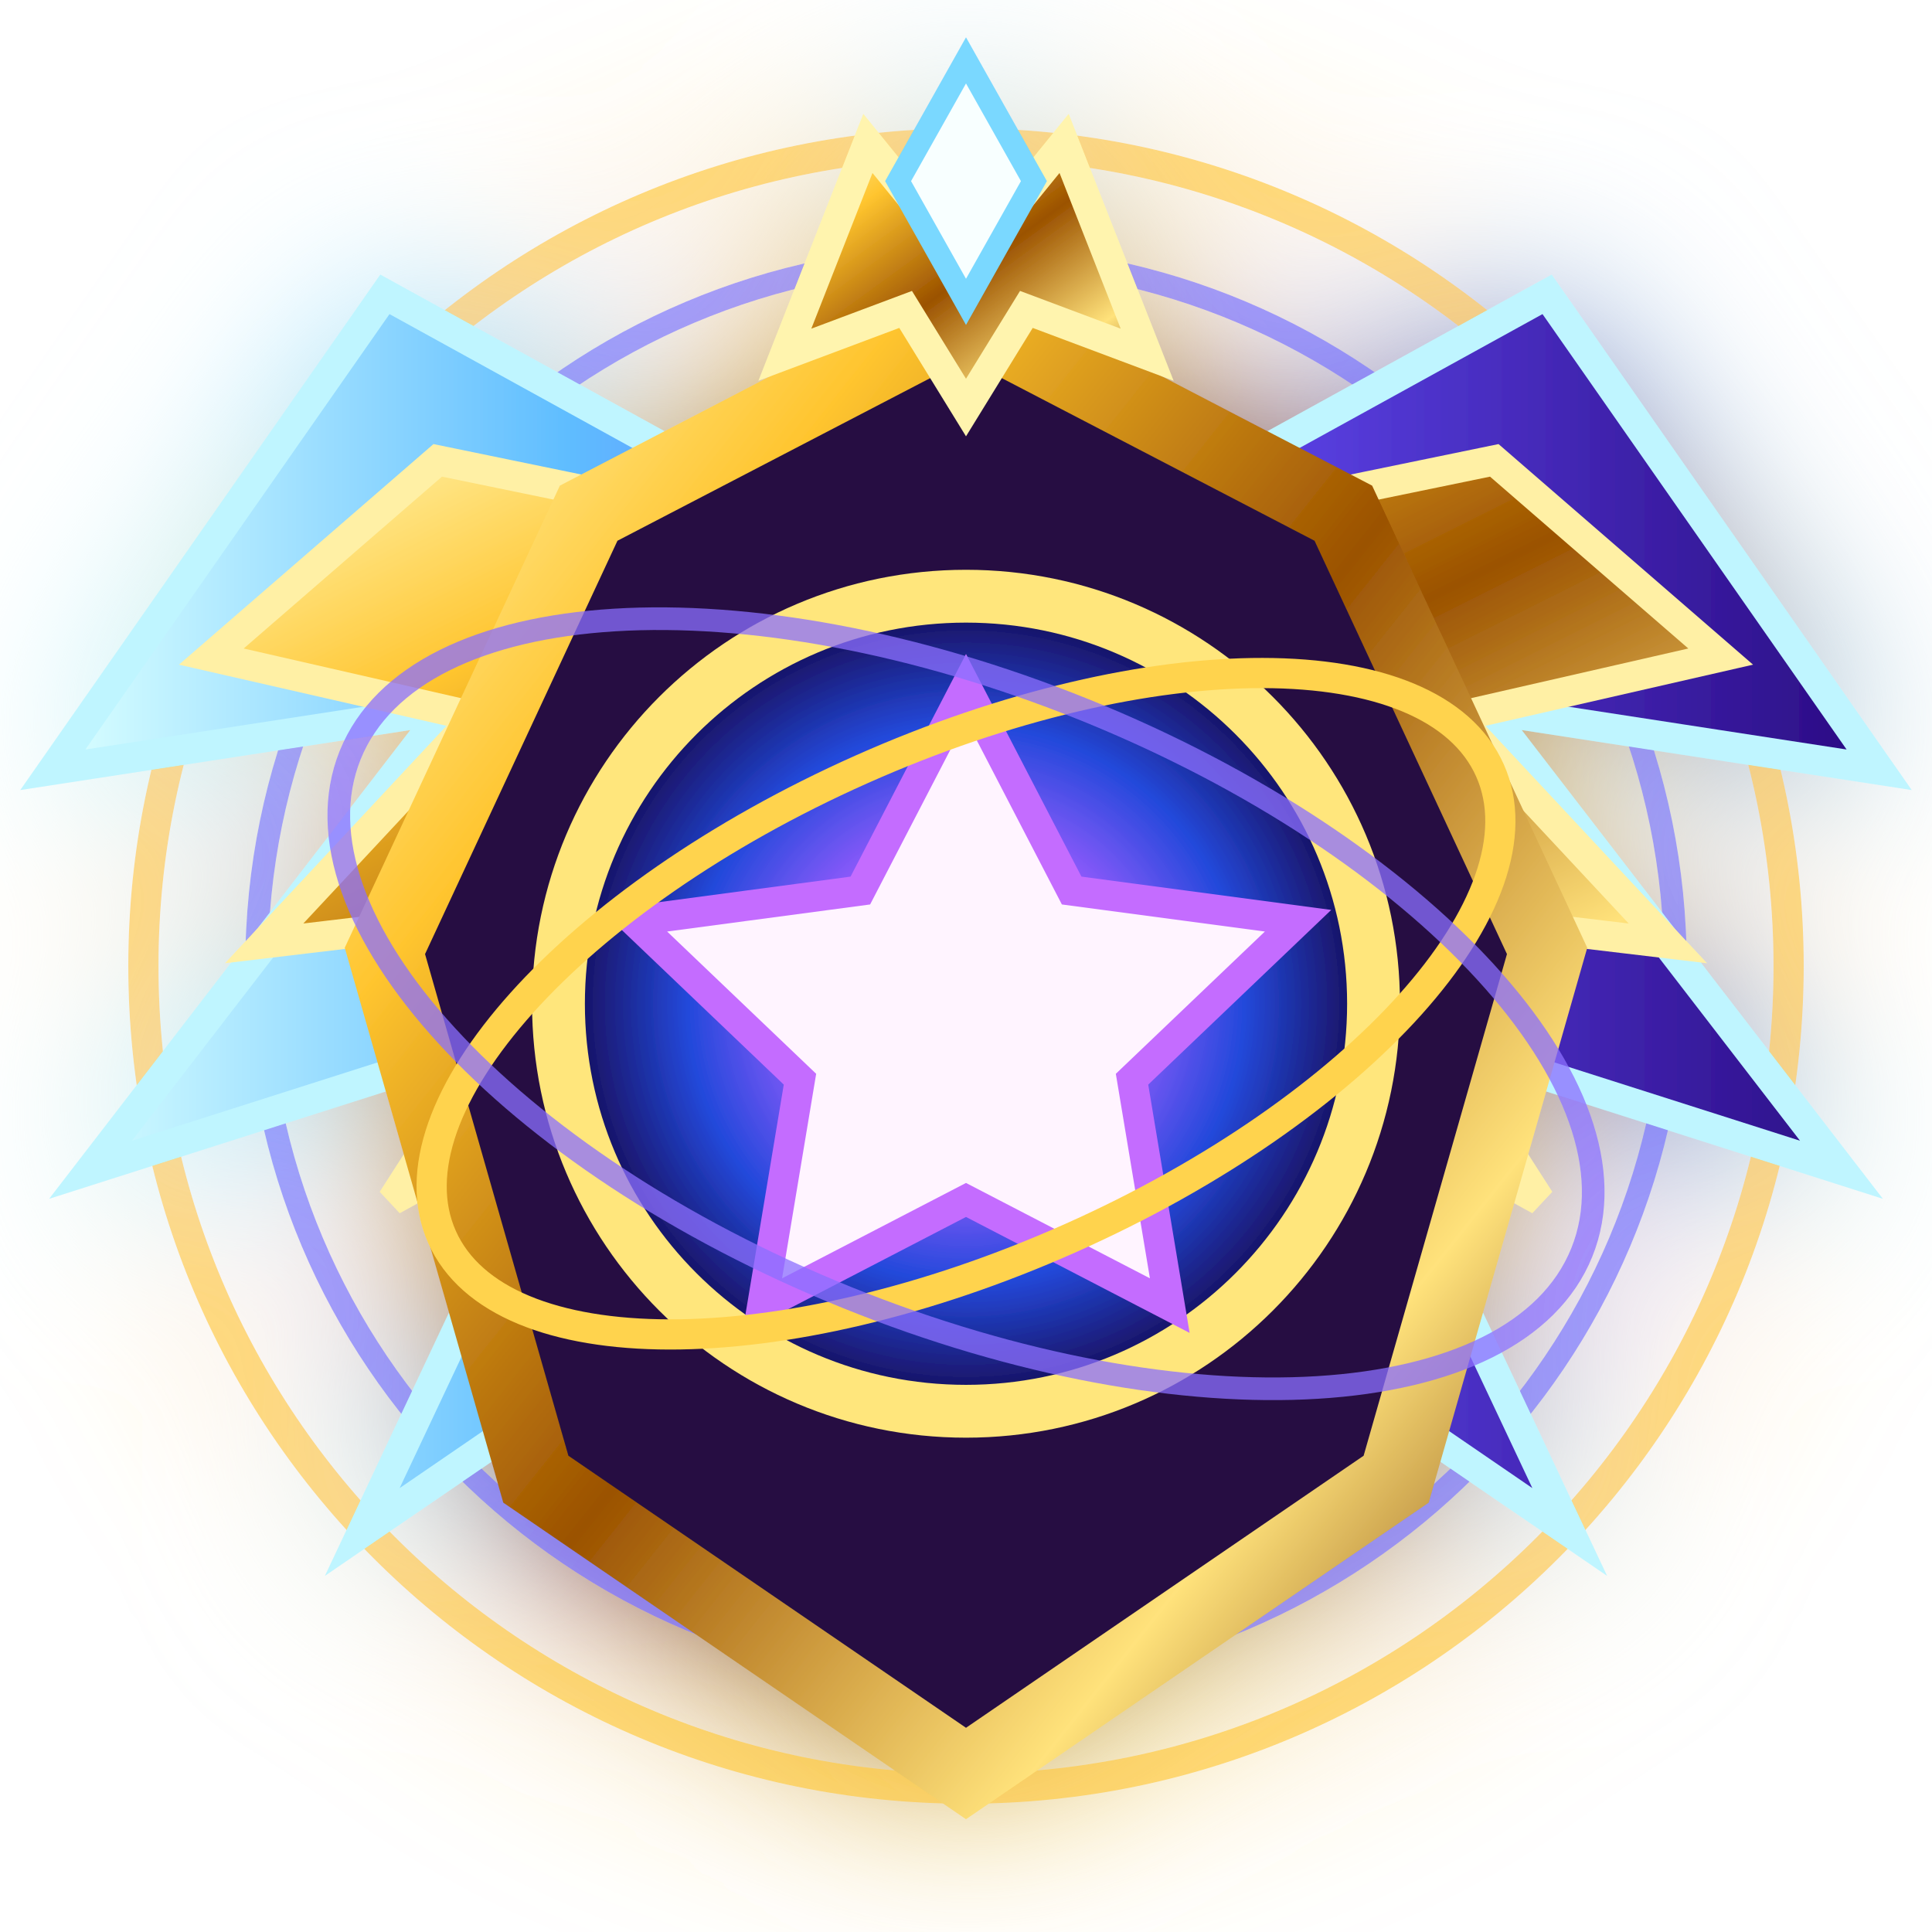
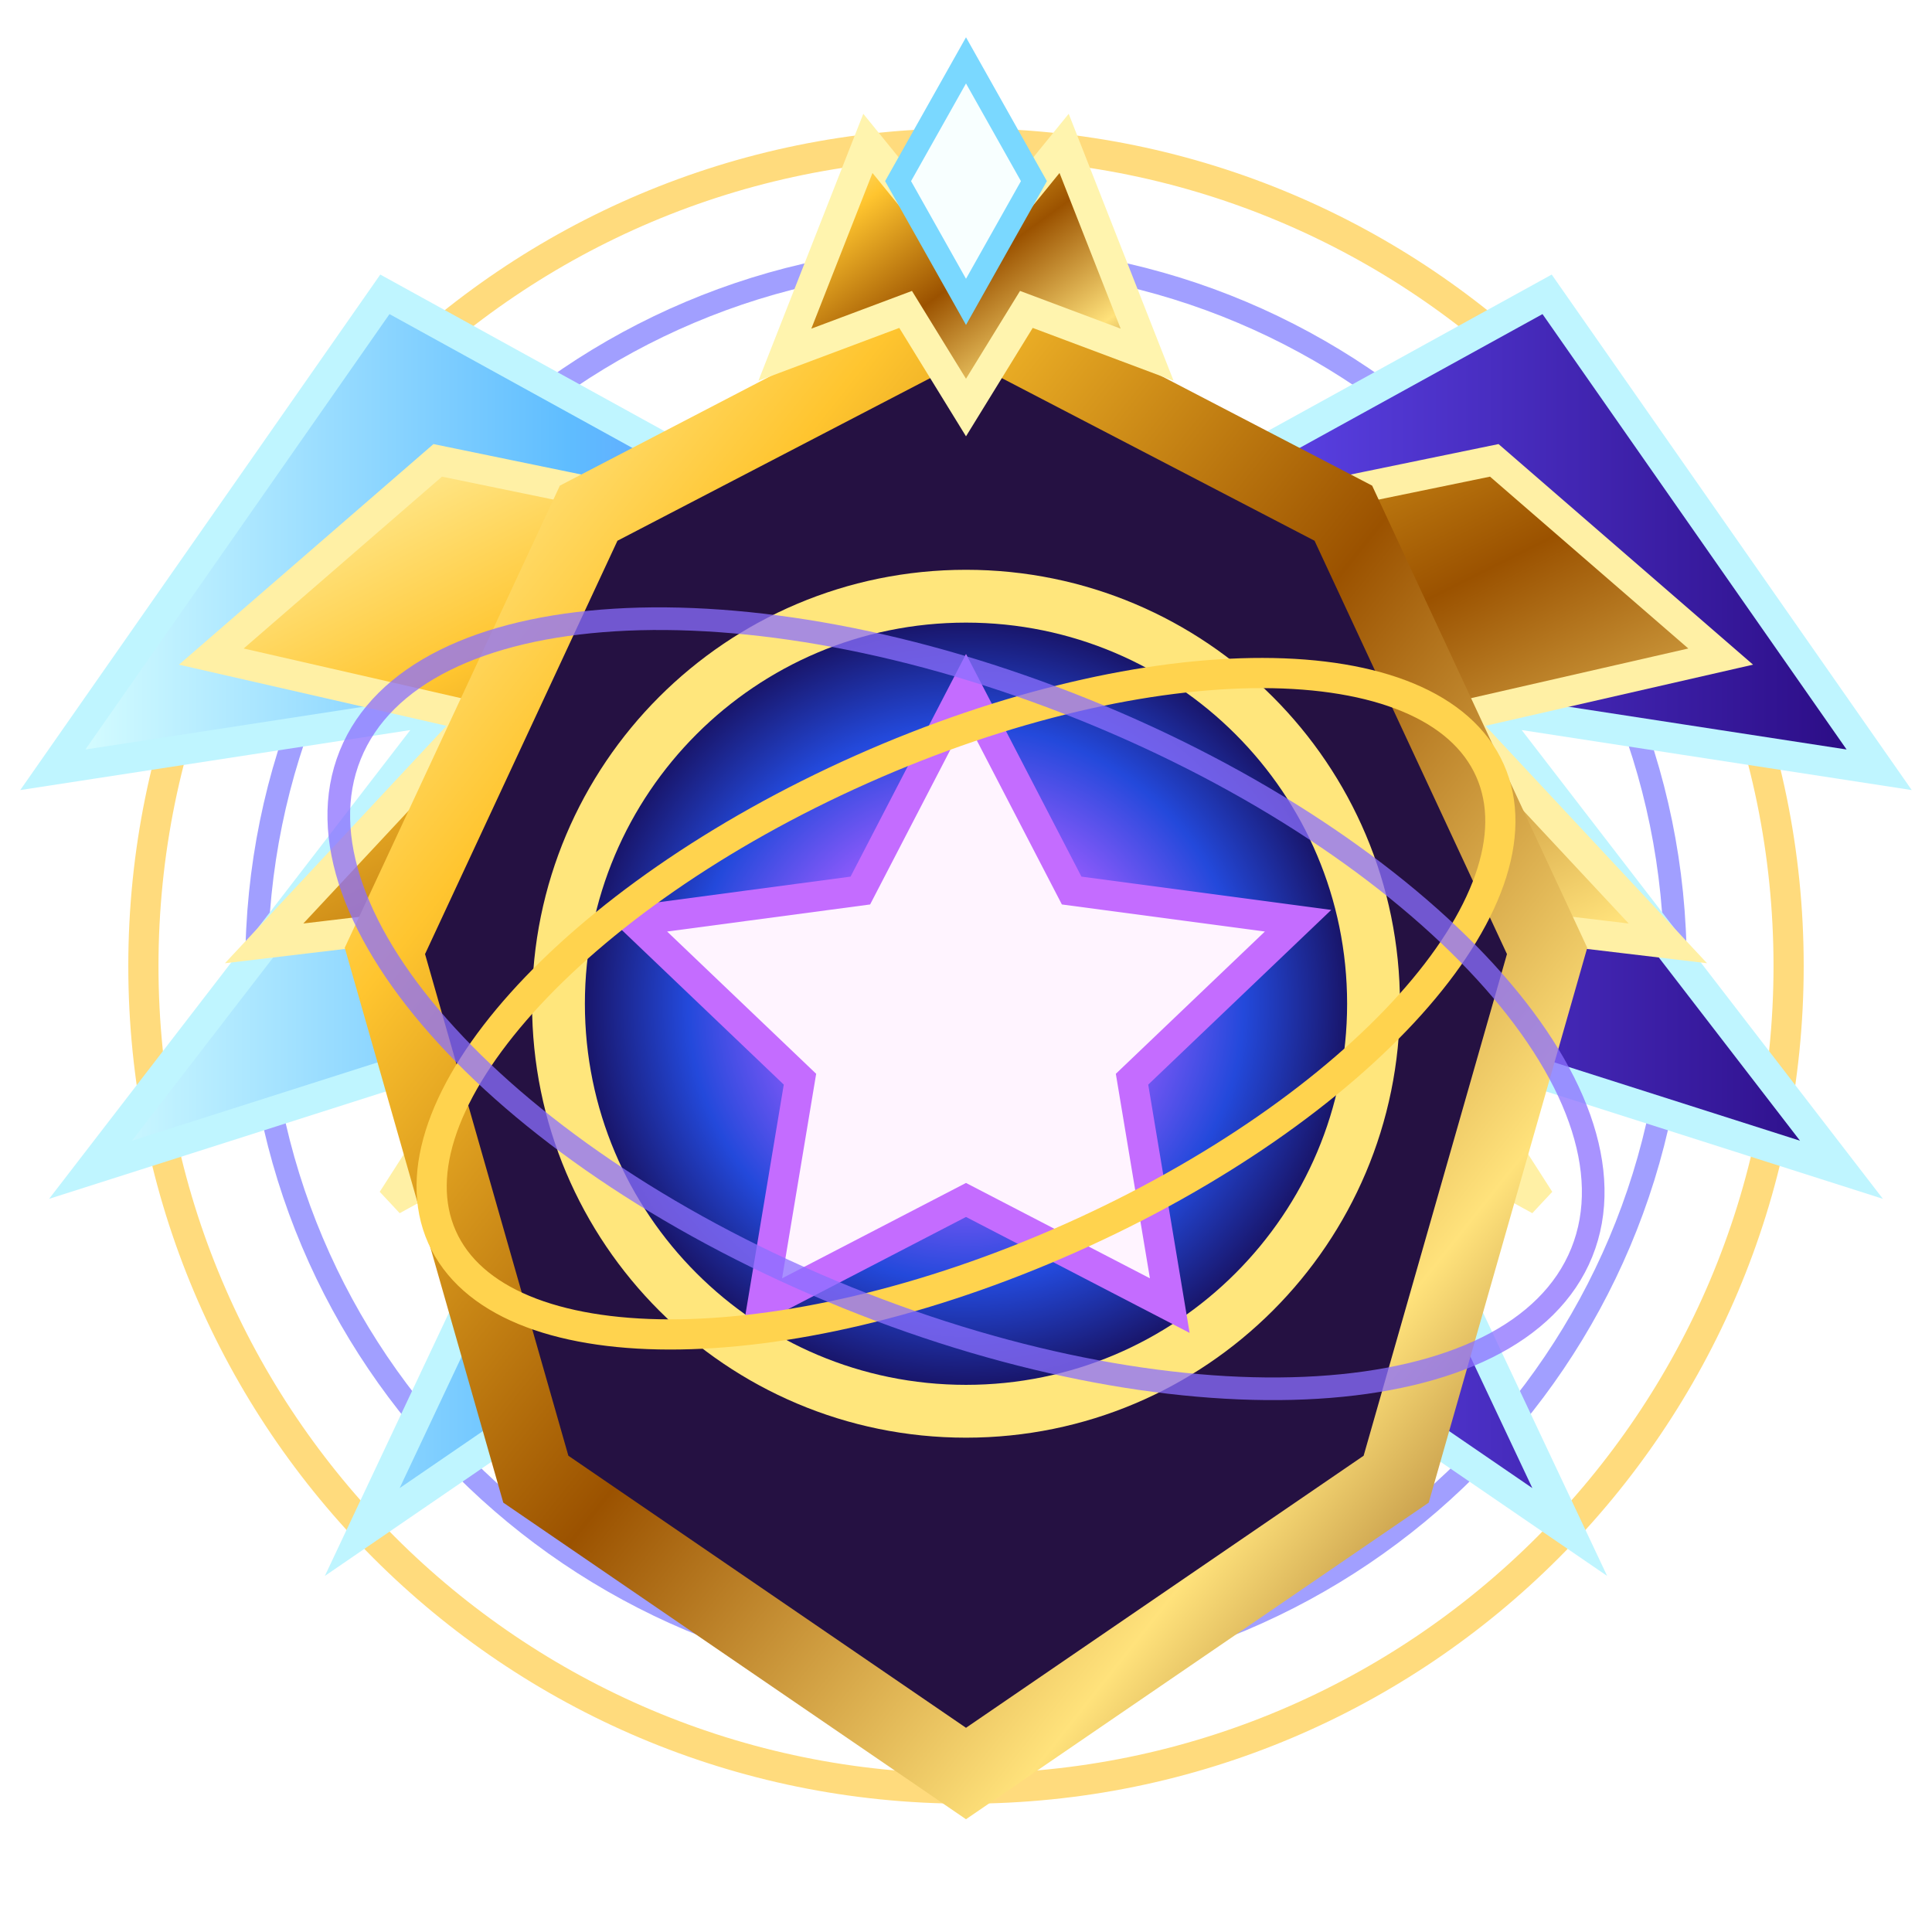
<svg xmlns="http://www.w3.org/2000/svg" viewBox="0 0 256 256">
  <defs>
    <linearGradient id="g" x1="0" y1="0" x2="1" y2="1">
      <stop stop-color="#fff8b8" />
      <stop offset=".22" stop-color="#ffc52f" />
      <stop offset=".5" stop-color="#9b5200" />
      <stop offset=".78" stop-color="#ffe27b" />
      <stop offset="1" stop-color="#713400" />
    </linearGradient>
    <linearGradient id="b">
      <stop stop-color="#d9ffff" />
      <stop offset=".28" stop-color="#5fbdff" />
      <stop offset=".58" stop-color="#6750ff" />
      <stop offset="1" stop-color="#2a0b82" />
    </linearGradient>
    <radialGradient id="o">
      <stop stop-color="#fff" />
      <stop offset=".14" stop-color="#ffd8ff" />
      <stop offset=".38" stop-color="#9a5cff" />
      <stop offset=".68" stop-color="#2349db" />
      <stop offset="1" stop-color="#16084d" />
    </radialGradient>
-     <filter id="gl">
-       <feGaussianBlur stdDeviation="12" result="x" />
-       <feMerge>
-         <feMergeNode in="x" />
-         <feMergeNode in="SourceGraphic" />
-       </feMerge>
-     </filter>
  </defs>
-   <g filter="url(#gl)">
+   <g>
    <circle cx="128" cy="128" r="109" fill="none" stroke="#ffc838" stroke-width="4" opacity=".65" />
    <circle cx="128" cy="128" r="94" fill="none" stroke="#6f6cff" stroke-width="3" opacity=".65" />
    <path d="M100 66 51 39 7 102l52-8-47 61 69-22-33 70 73-50zM156 66l49-27 44 63-52-8 47 61-69-22 33 70-73-50z" fill="url(#b)" stroke="#bff5ff" stroke-width="4" />
    <path d="M92 68 58 61 28 87l35 8-28 30 42-5-25 39 51-28zM164 68l34-7 30 26-35 8 28 30-42-5 25 39-51-28z" fill="url(#g)" stroke="#fff0a5" stroke-width="4" />
    <path d="M128 42 178 68l27 58-20 70-57 39-57-39-20-70 27-58z" fill="#251142" stroke="url(#g)" stroke-width="10" />
    <circle cx="128" cy="133" r="54" fill="url(#o)" stroke="#ffe67c" stroke-width="7" />
    <path d="m128 91 14 27 30 4-22 21 5 30-27-14-27 14 5-30-22-21 30-4z" fill="#fff4ff" stroke="#c46cff" stroke-width="4" />
    <ellipse cx="128" cy="133" rx="76" ry="34" fill="none" stroke="#ffd34e" stroke-width="4" transform="rotate(-24 128 133)" />
    <ellipse cx="128" cy="133" rx="88" ry="42" fill="none" stroke="#8b6fff" stroke-width="3" transform="rotate(22 128 133)" opacity=".75" />
    <path d="M104 47 115 19l13 16 13-16 11 28-16-6-8 13-8-13z" fill="url(#g)" stroke="#fff4ae" stroke-width="4" />
    <path d="m128 8 9 16-9 16-9-16z" fill="#f8ffff" stroke="#7ad8ff" stroke-width="3" />
  </g>
</svg>
